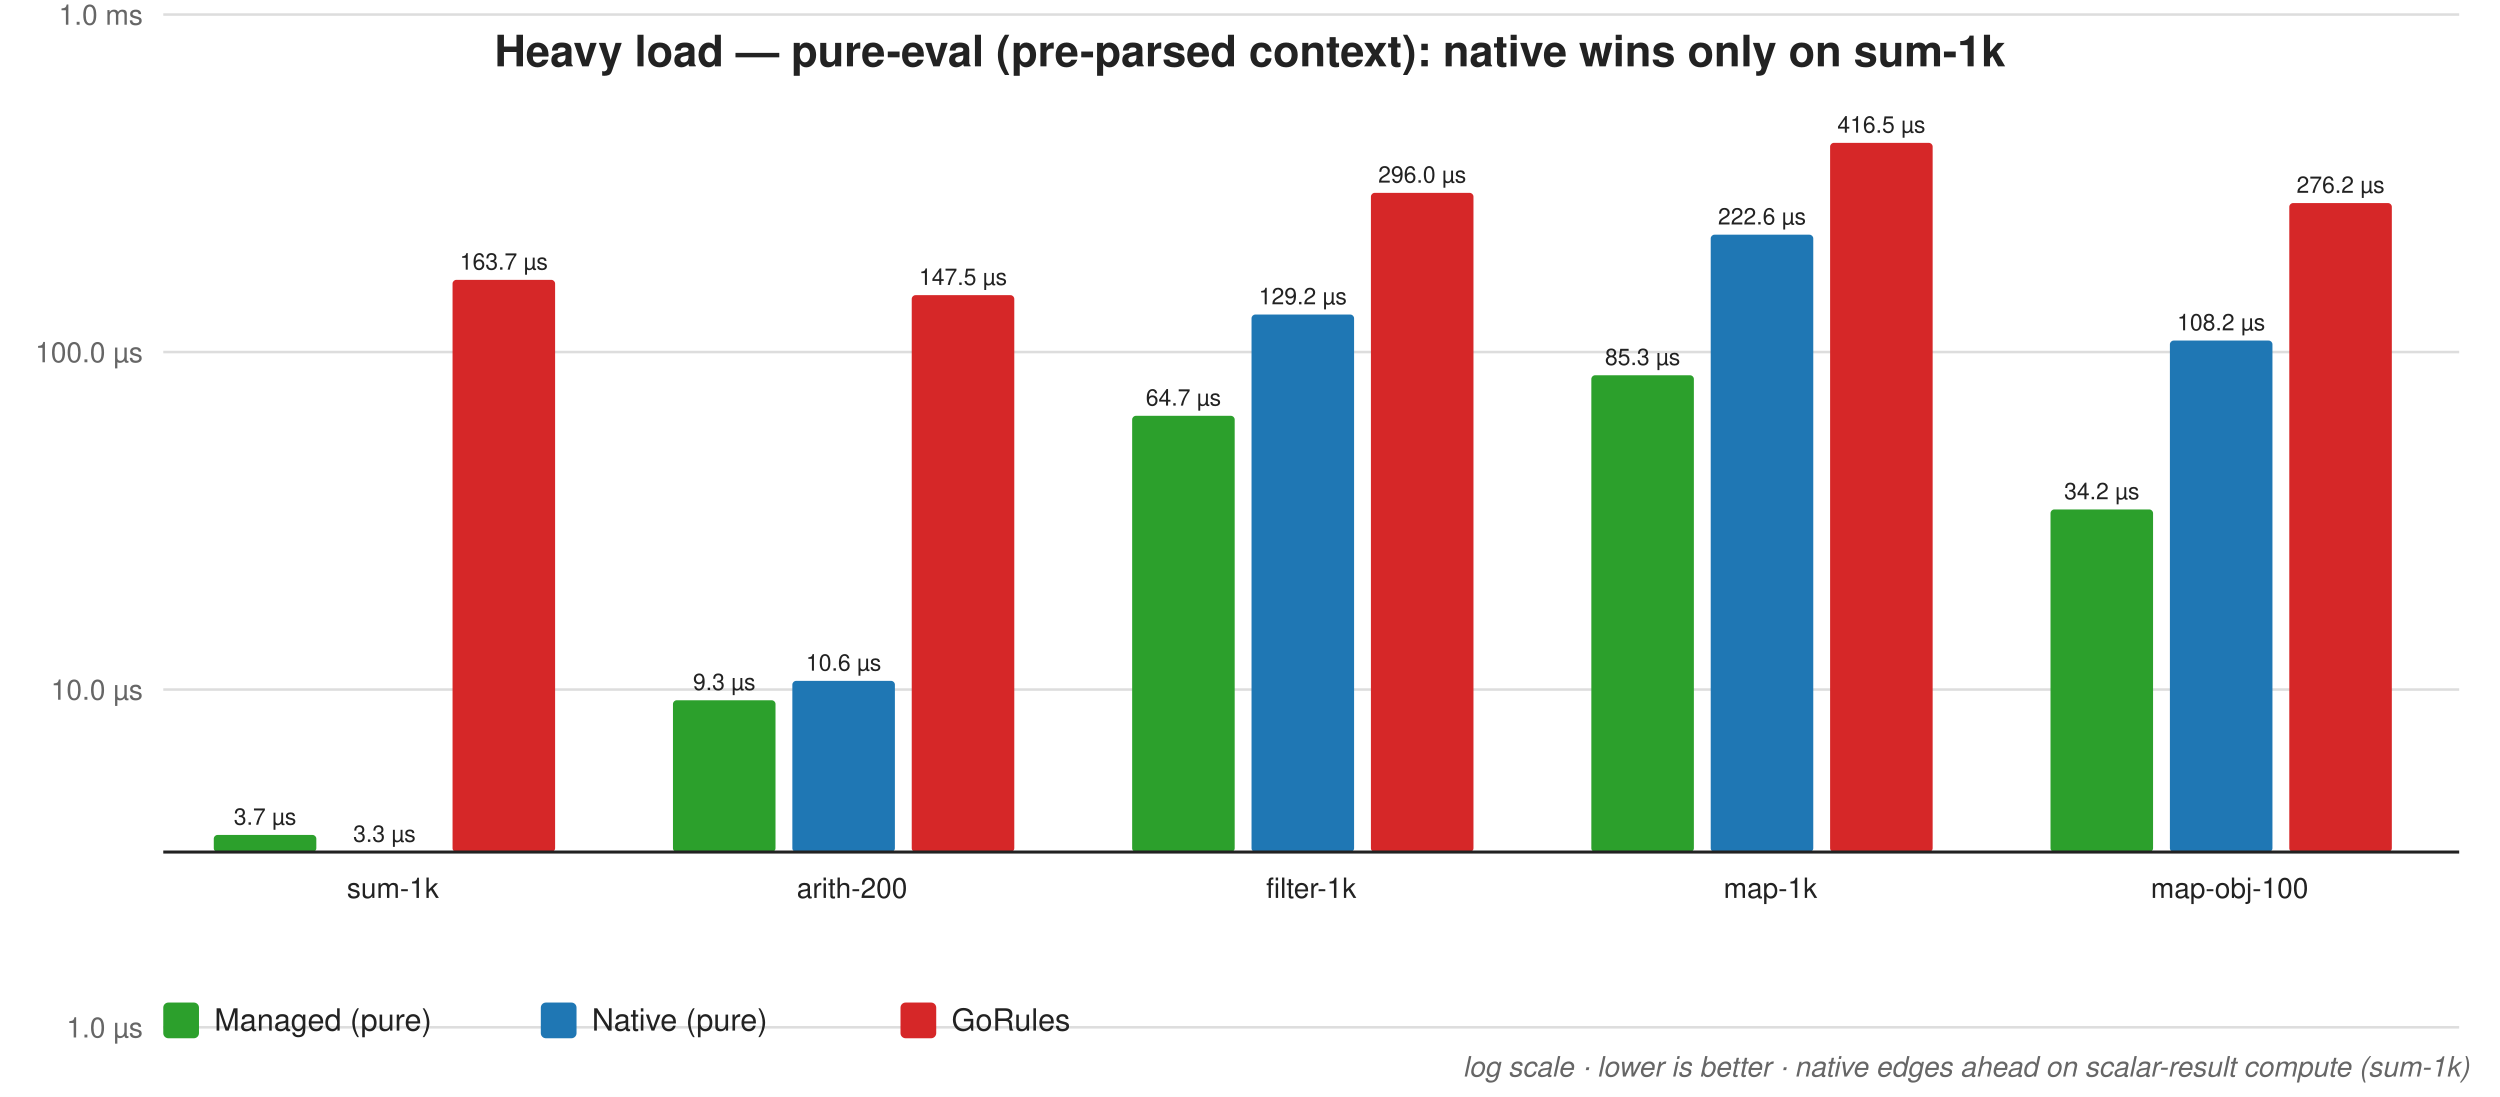
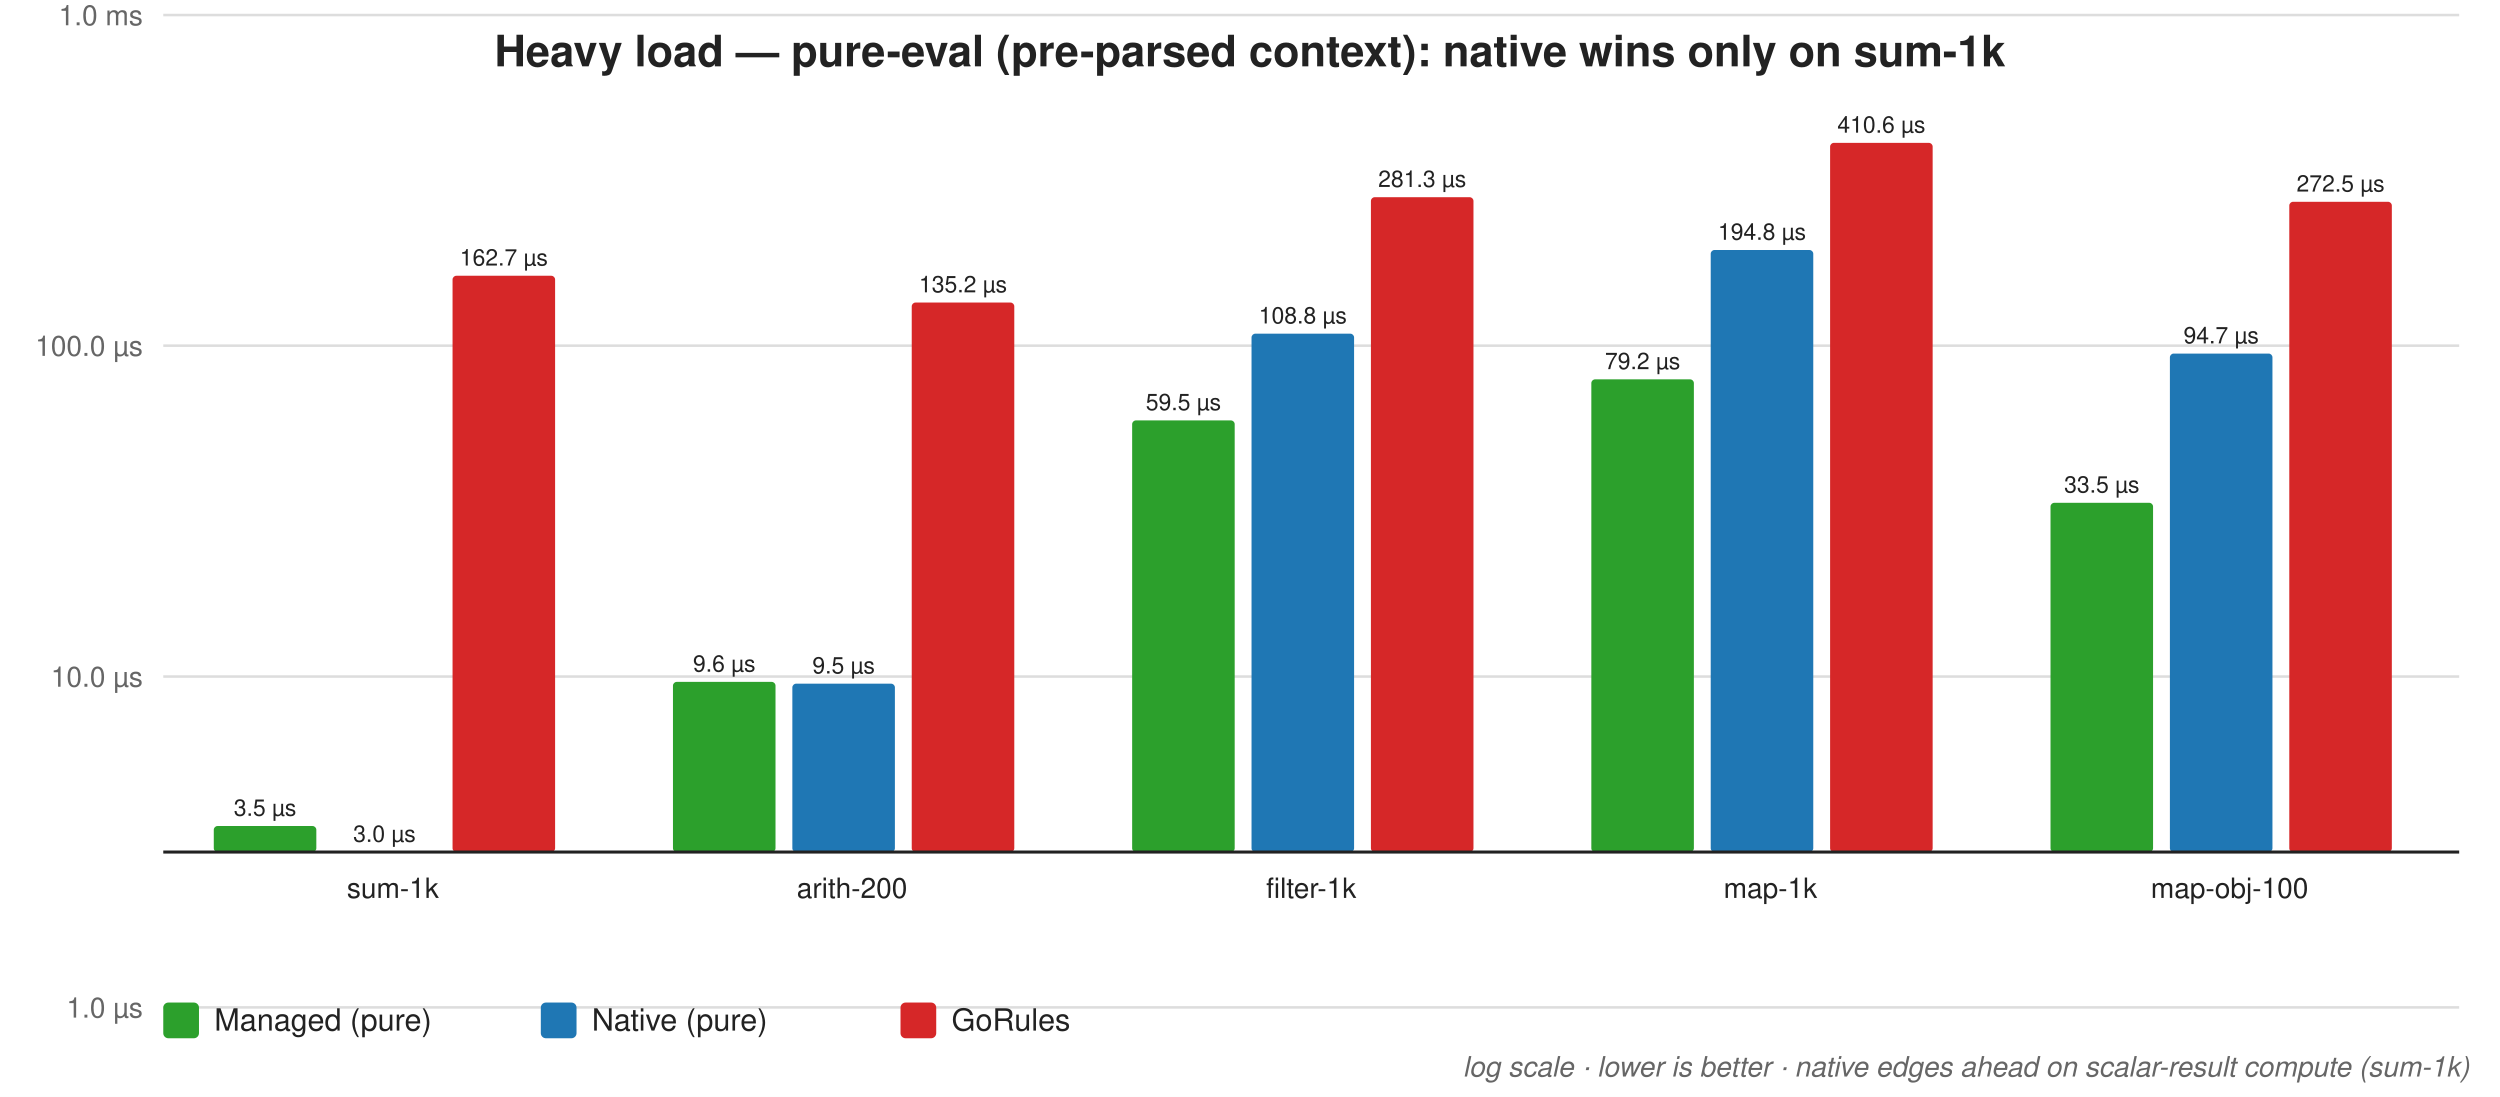
<svg xmlns="http://www.w3.org/2000/svg" width="980" height="430" viewBox="0 0 980 430" font-family="Segoe UI,Helvetica,Arial,sans-serif">
  <rect width="980" height="430" fill="#ffffff" />
  <text x="490" y="26" text-anchor="middle" font-size="17" font-weight="600" fill="#222222">Heavy load — pure-eval (pre-parsed context): native wins only on sum-1k</text>
-   <line x1="64" y1="402.7" x2="964" y2="402.7" stroke="#dddddd" stroke-width="1" />
-   <text x="56" y="406.7" text-anchor="end" font-size="11" fill="#666666">1.0 µs</text>
-   <line x1="64" y1="270.3" x2="964" y2="270.3" stroke="#dddddd" stroke-width="1" />
-   <text x="56" y="274.3" text-anchor="end" font-size="11" fill="#666666">10.0 µs</text>
-   <line x1="64" y1="138.0" x2="964" y2="138.0" stroke="#dddddd" stroke-width="1" />
-   <text x="56" y="142.0" text-anchor="end" font-size="11" fill="#666666">100.0 µs</text>
-   <line x1="64" y1="5.7" x2="964" y2="5.7" stroke="#dddddd" stroke-width="1" />
-   <text x="56" y="9.7" text-anchor="end" font-size="11" fill="#666666">1.0 ms</text>
-   <rect x="83.8" y="327.3" width="40.2" height="6.7" fill="#2ca02c" rx="1.5" />
-   <text x="103.9" y="323.3" text-anchor="middle" font-size="9" fill="#222222">3.7 µs</text>
+   <line x1="64" y1="394.9" x2="964" y2="394.9" stroke="#dddddd" stroke-width="1" />
+   <text x="56" y="398.9" text-anchor="end" font-size="11" fill="#666666">1.0 µs</text>
+   <line x1="64" y1="265.2" x2="964" y2="265.2" stroke="#dddddd" stroke-width="1" />
+   <text x="56" y="269.2" text-anchor="end" font-size="11" fill="#666666">10.0 µs</text>
+   <line x1="64" y1="135.5" x2="964" y2="135.5" stroke="#dddddd" stroke-width="1" />
+   <text x="56" y="139.5" text-anchor="end" font-size="11" fill="#666666">100.0 µs</text>
+   <line x1="64" y1="5.9" x2="964" y2="5.9" stroke="#dddddd" stroke-width="1" />
+   <text x="56" y="9.9" text-anchor="end" font-size="11" fill="#666666">1.0 ms</text>
+   <rect x="83.8" y="323.8" width="40.2" height="10.2" fill="#2ca02c" rx="1.5" />
+   <text x="103.9" y="319.8" text-anchor="middle" font-size="9" fill="#222222">3.5 µs</text>
  <rect x="130.6" y="334.0" width="40.2" height="0.0" fill="#1f77b4" rx="1.5" />
-   <text x="150.7" y="330.0" text-anchor="middle" font-size="9" fill="#222222">3.3 µs</text>
-   <rect x="177.4" y="109.7" width="40.2" height="224.3" fill="#d62728" rx="1.5" />
-   <text x="197.5" y="105.7" text-anchor="middle" font-size="9" fill="#222222">163.7 µs</text>
+   <text x="150.7" y="330.0" text-anchor="middle" font-size="9" fill="#222222">3.0 µs</text>
+   <rect x="177.4" y="108.1" width="40.2" height="225.9" fill="#d62728" rx="1.5" />
+   <text x="197.5" y="104.1" text-anchor="middle" font-size="9" fill="#222222">162.7 µs</text>
  <text x="154.0" y="352.0" text-anchor="middle" font-size="11" fill="#222222">sum-1k</text>
-   <rect x="263.8" y="274.5" width="40.2" height="59.5" fill="#2ca02c" rx="1.5" />
-   <text x="283.9" y="270.5" text-anchor="middle" font-size="9" fill="#222222">9.3 µs</text>
-   <rect x="310.6" y="266.9" width="40.2" height="67.1" fill="#1f77b4" rx="1.5" />
-   <text x="330.7" y="262.9" text-anchor="middle" font-size="9" fill="#222222">10.6 µs</text>
-   <rect x="357.4" y="115.7" width="40.2" height="218.3" fill="#d62728" rx="1.5" />
-   <text x="377.5" y="111.7" text-anchor="middle" font-size="9" fill="#222222">147.5 µs</text>
+   <rect x="263.8" y="267.3" width="40.2" height="66.7" fill="#2ca02c" rx="1.5" />
+   <text x="283.9" y="263.3" text-anchor="middle" font-size="9" fill="#222222">9.6 µs</text>
+   <rect x="310.6" y="268.0" width="40.2" height="66.0" fill="#1f77b4" rx="1.5" />
+   <text x="330.7" y="264.0" text-anchor="middle" font-size="9" fill="#222222">9.5 µs</text>
+   <rect x="357.4" y="118.6" width="40.2" height="215.4" fill="#d62728" rx="1.5" />
+   <text x="377.5" y="114.6" text-anchor="middle" font-size="9" fill="#222222">135.2 µs</text>
  <text x="334.0" y="352.0" text-anchor="middle" font-size="11" fill="#222222">arith-200</text>
-   <rect x="443.8" y="163.0" width="40.2" height="171.0" fill="#2ca02c" rx="1.5" />
-   <text x="463.9" y="159.0" text-anchor="middle" font-size="9" fill="#222222">64.7 µs</text>
-   <rect x="490.6" y="123.3" width="40.2" height="210.7" fill="#1f77b4" rx="1.5" />
-   <text x="510.7" y="119.3" text-anchor="middle" font-size="9" fill="#222222">129.2 µs</text>
-   <rect x="537.4" y="75.6" width="40.2" height="258.4" fill="#d62728" rx="1.5" />
-   <text x="557.5" y="71.6" text-anchor="middle" font-size="9" fill="#222222">296.0 µs</text>
+   <rect x="443.8" y="164.8" width="40.2" height="169.2" fill="#2ca02c" rx="1.5" />
+   <text x="463.9" y="160.8" text-anchor="middle" font-size="9" fill="#222222">59.5 µs</text>
+   <rect x="490.6" y="130.8" width="40.2" height="203.2" fill="#1f77b4" rx="1.5" />
+   <text x="510.7" y="126.8" text-anchor="middle" font-size="9" fill="#222222">108.8 µs</text>
+   <rect x="537.4" y="77.3" width="40.2" height="256.7" fill="#d62728" rx="1.5" />
+   <text x="557.5" y="73.3" text-anchor="middle" font-size="9" fill="#222222">281.3 µs</text>
  <text x="514.0" y="352.0" text-anchor="middle" font-size="11" fill="#222222">filter-1k</text>
-   <rect x="623.8" y="147.1" width="40.2" height="186.9" fill="#2ca02c" rx="1.5" />
-   <text x="643.9" y="143.1" text-anchor="middle" font-size="9" fill="#222222">85.3 µs</text>
-   <rect x="670.6" y="92.0" width="40.2" height="242.0" fill="#1f77b4" rx="1.5" />
-   <text x="690.7" y="88.0" text-anchor="middle" font-size="9" fill="#222222">222.6 µs</text>
+   <rect x="623.8" y="148.7" width="40.2" height="185.3" fill="#2ca02c" rx="1.5" />
+   <text x="643.9" y="144.7" text-anchor="middle" font-size="9" fill="#222222">79.2 µs</text>
+   <rect x="670.6" y="98.0" width="40.2" height="236.0" fill="#1f77b4" rx="1.5" />
+   <text x="690.7" y="94.0" text-anchor="middle" font-size="9" fill="#222222">194.8 µs</text>
  <rect x="717.4" y="56.0" width="40.2" height="278.0" fill="#d62728" rx="1.5" />
-   <text x="737.5" y="52.0" text-anchor="middle" font-size="9" fill="#222222">416.5 µs</text>
+   <text x="737.5" y="52.0" text-anchor="middle" font-size="9" fill="#222222">410.6 µs</text>
  <text x="694.0" y="352.0" text-anchor="middle" font-size="11" fill="#222222">map-1k</text>
-   <rect x="803.8" y="199.7" width="40.2" height="134.3" fill="#2ca02c" rx="1.5" />
-   <text x="823.9" y="195.7" text-anchor="middle" font-size="9" fill="#222222">34.2 µs</text>
-   <rect x="850.6" y="133.5" width="40.2" height="200.5" fill="#1f77b4" rx="1.5" />
-   <text x="870.7" y="129.5" text-anchor="middle" font-size="9" fill="#222222">108.2 µs</text>
-   <rect x="897.4" y="79.6" width="40.2" height="254.4" fill="#d62728" rx="1.5" />
-   <text x="917.5" y="75.6" text-anchor="middle" font-size="9" fill="#222222">276.2 µs</text>
+   <rect x="803.8" y="197.1" width="40.2" height="136.9" fill="#2ca02c" rx="1.5" />
+   <text x="823.9" y="193.1" text-anchor="middle" font-size="9" fill="#222222">33.5 µs</text>
+   <rect x="850.6" y="138.6" width="40.2" height="195.4" fill="#1f77b4" rx="1.5" />
+   <text x="870.7" y="134.6" text-anchor="middle" font-size="9" fill="#222222">94.7 µs</text>
+   <rect x="897.4" y="79.1" width="40.2" height="254.9" fill="#d62728" rx="1.5" />
+   <text x="917.5" y="75.1" text-anchor="middle" font-size="9" fill="#222222">272.5 µs</text>
  <text x="874.0" y="352.0" text-anchor="middle" font-size="11" fill="#222222">map-obj-100</text>
  <line x1="64" y1="334" x2="964" y2="334" stroke="#222222" stroke-width="1.2" />
  <rect x="64" y="393" width="14" height="14" fill="#2ca02c" rx="2" />
  <text x="84" y="404" font-size="12" fill="#222222">Managed (pure)</text>
  <rect x="212" y="393" width="14" height="14" fill="#1f77b4" rx="2" />
  <text x="232" y="404" font-size="12" fill="#222222">Native (pure)</text>
  <rect x="353" y="393" width="14" height="14" fill="#d62728" rx="2" />
  <text x="373" y="404" font-size="12" fill="#222222">GoRules</text>
  <text x="968" y="422" text-anchor="end" font-size="11" font-style="italic" fill="#666666">log scale · lower is better · native edges ahead on scalar-result compute (sum-1k)</text>
</svg>
